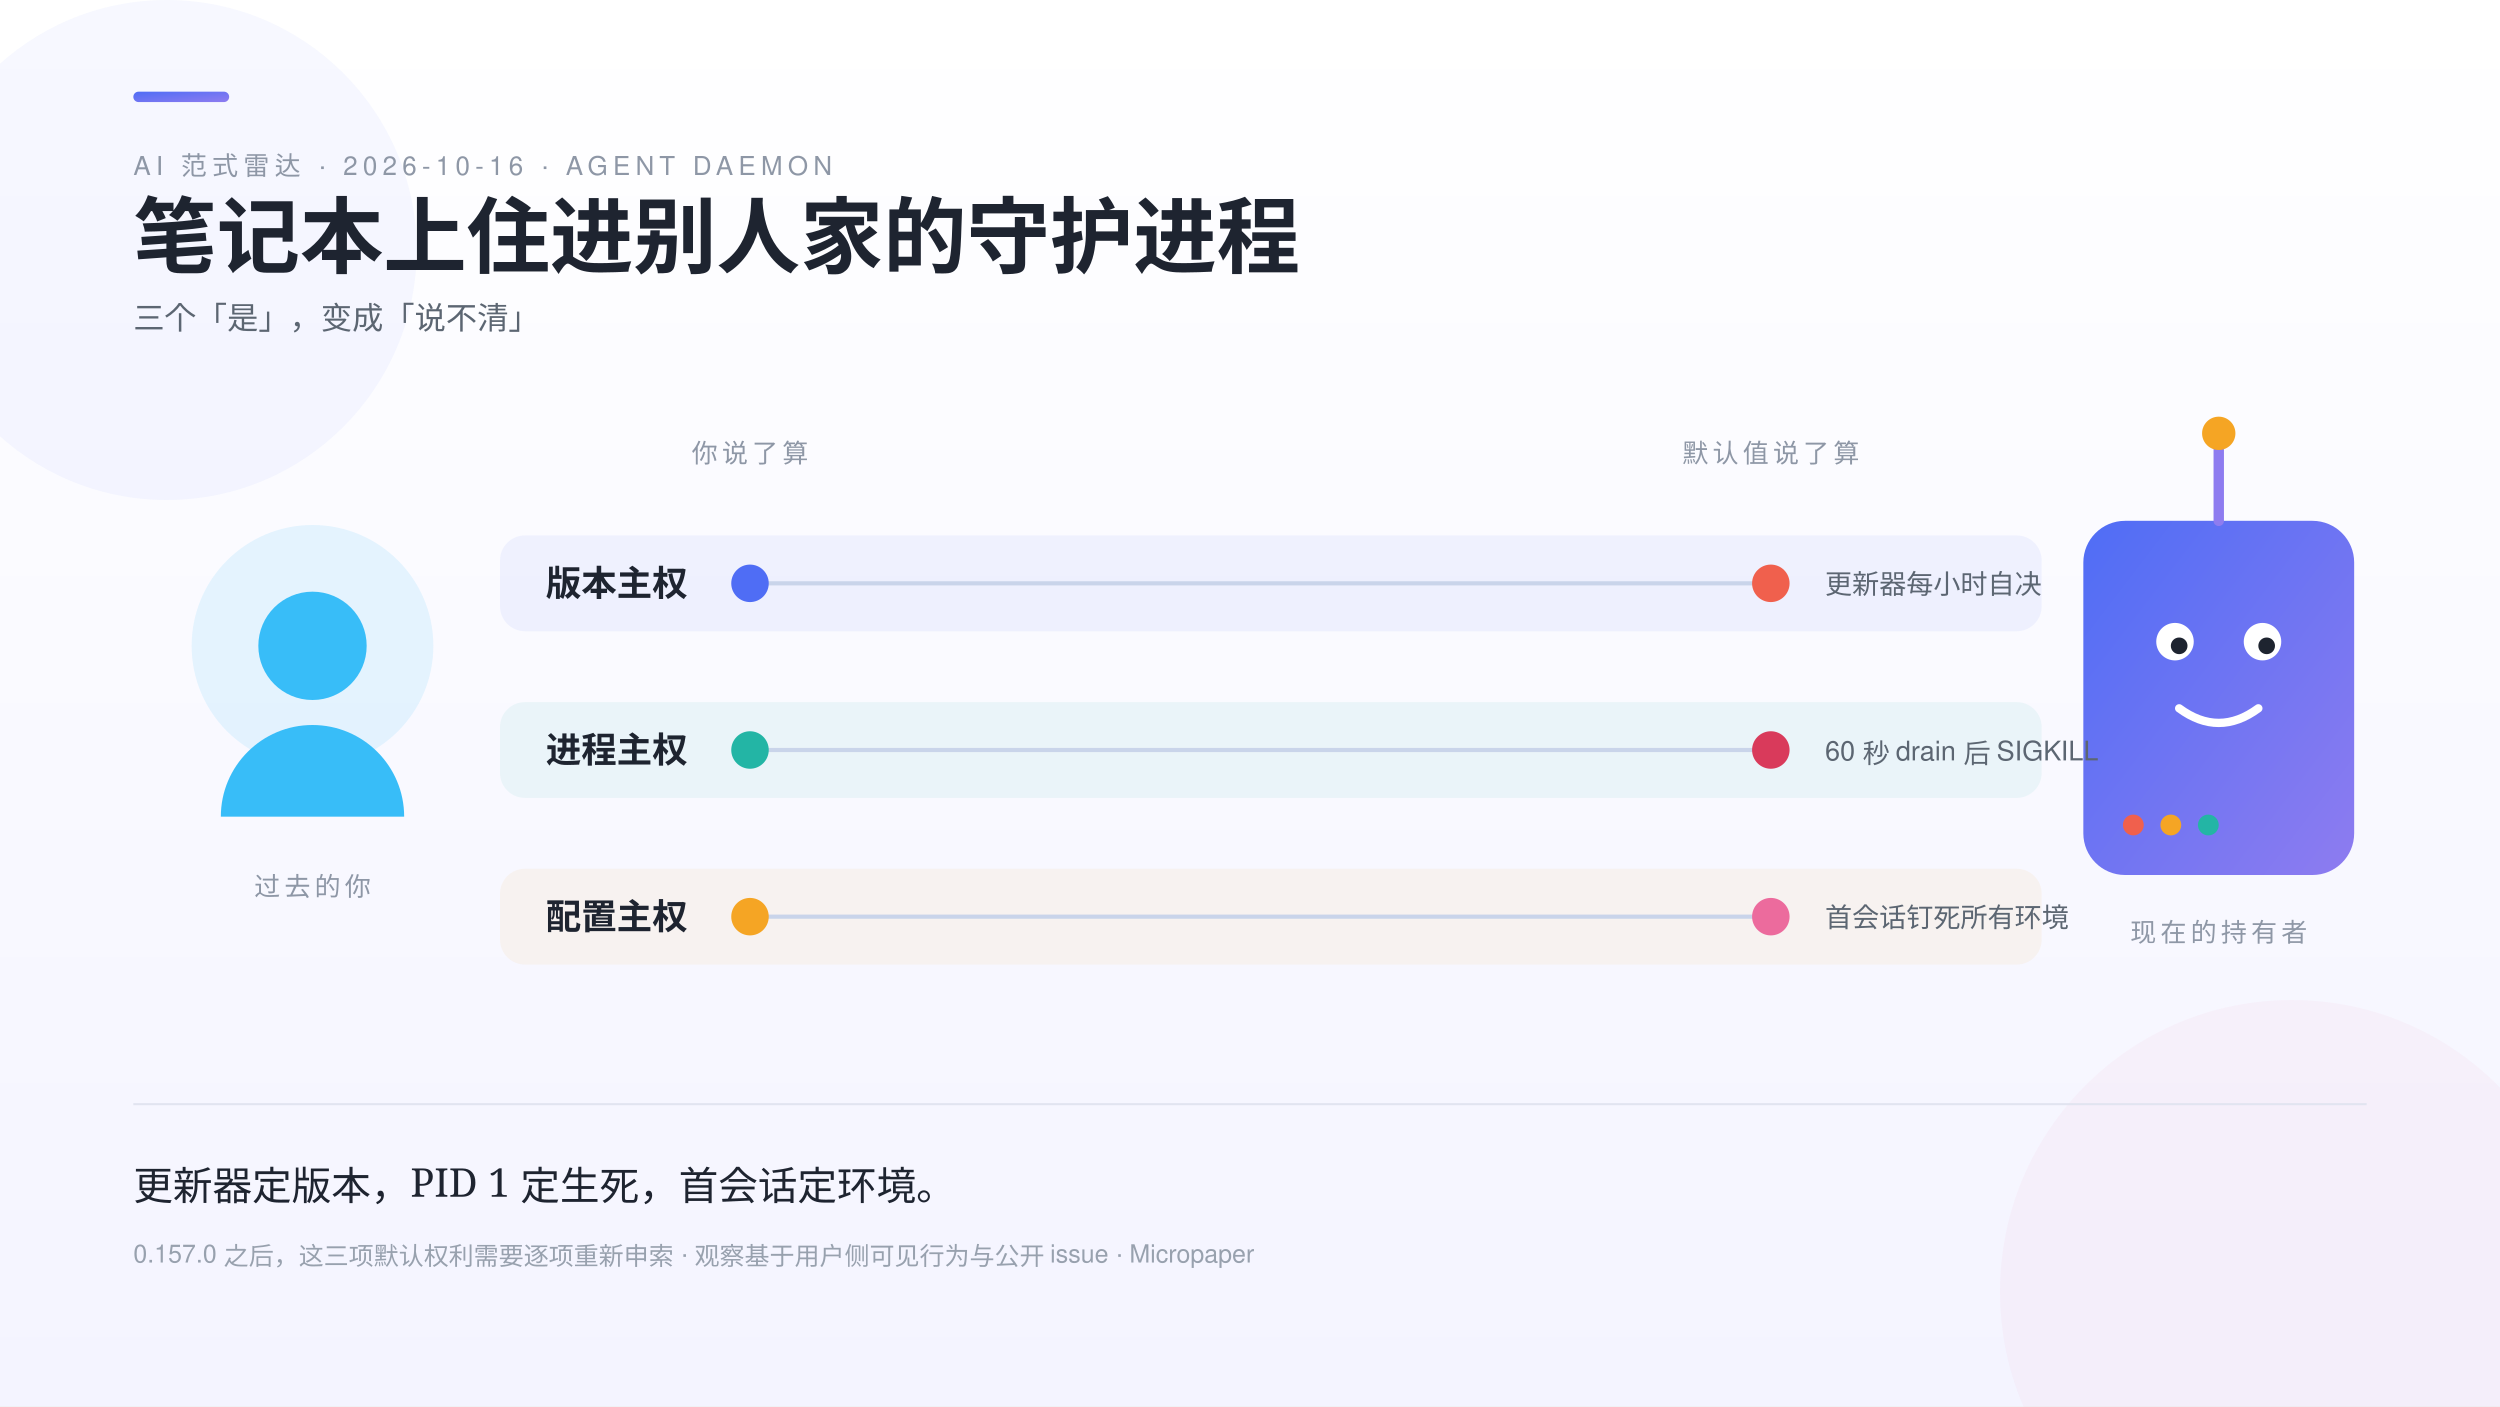
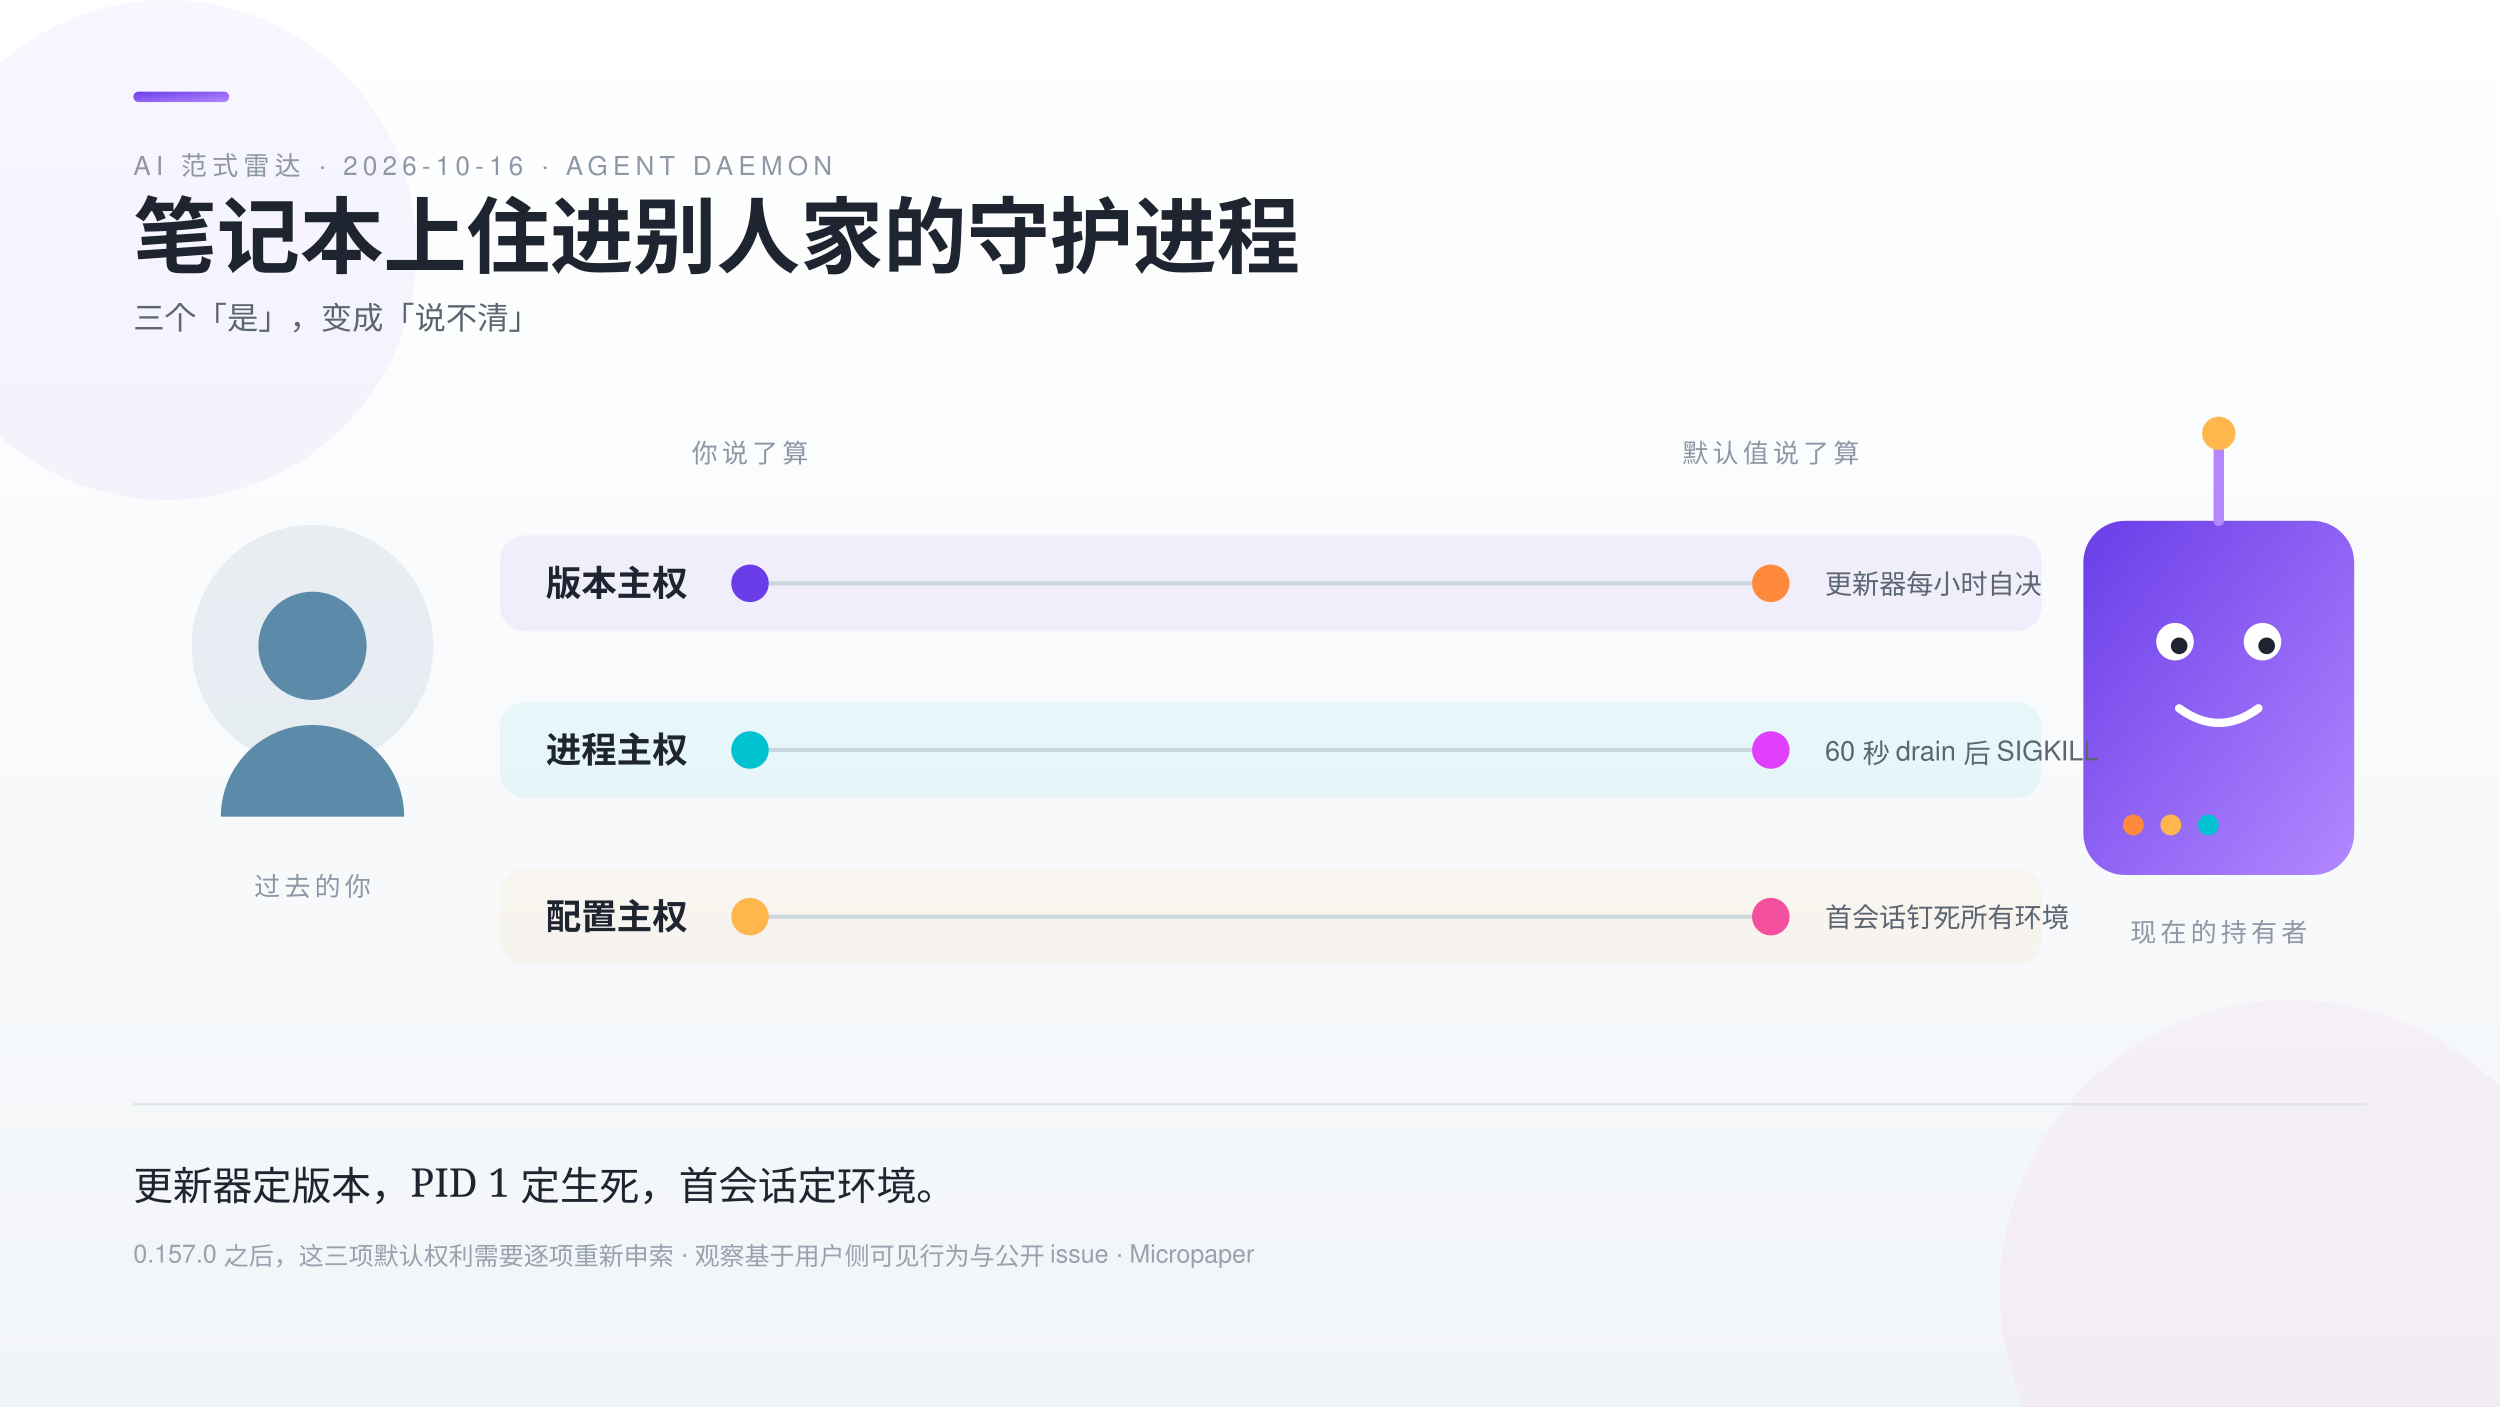
<svg xmlns="http://www.w3.org/2000/svg" width="1200" height="675" viewBox="0 0 1200 675" font-family="'PingFang SC','Helvetica Neue',Helvetica,'Microsoft YaHei',sans-serif">
  <defs>
    <style>
      .serif { font-family: 'Noto Serif SC','Songti SC','STSong',serif; }
      .k { font-size: 12.5px; letter-spacing: 2.5px; fill: #8E97A6; }
      .dim { font-size: 17px; font-weight: 700; fill: #1E2430; }
      .ev { font-size: 13px; fill: #5C6672; }
      .b { font-size: 12px; fill: #98A1AE; }
      .hd { font-size: 12.5px; letter-spacing: 2px; fill: #8E97A6; }
    </style>
    <linearGradient id="bg" x1="0" y1="0" x2="0" y2="1">
      <stop offset="0" stop-color="#FFFFFF" />
-       <stop offset="1" stop-color="#F4F4FF" />
+       <stop offset="1" stop-color="#F2F5F8" />
    </linearGradient>
    <linearGradient id="daemon" x1="0" y1="0" x2="1" y2="1">
-       <stop offset="0" stop-color="#4F6DF5" />
-       <stop offset="1" stop-color="#8E7CF0" />
+       <stop offset="0" stop-color="#6A3DE8" />
+       <stop offset="1" stop-color="#B388FF" />
    </linearGradient>
  </defs>
  <rect width="1200" height="675" fill="url(#bg)" />
-   <circle cx="1100" cy="620" r="140" fill="#EC6B9D" opacity="0.05" />
-   <circle cx="80" cy="120" r="120" fill="#4F6DF5" opacity="0.05" />
+   <circle cx="1100" cy="620" r="140" fill="#F4509E" opacity="0.05" />
+   <circle cx="80" cy="120" r="120" fill="#6A3DE8" opacity="0.05" />
  <rect x="64" y="44" width="46" height="5" rx="2.5" fill="url(#daemon)" />
  <text class="k" x="64" y="84">AI 范式雷达 · 2026-10-16 · AGENT DAEMON</text>
  <text class="serif" x="64" y="128" font-size="40" font-weight="700" fill="#1E2430">笔记本上住进别人家的守护进程</text>
  <text x="64" y="158" font-size="15" fill="#5C6672">三个「是」，变成「说不清」</text>
  <g>
-     <circle cx="150" cy="310" r="58" fill="#38BDF8" opacity="0.12" />
-     <circle cx="150" cy="310" r="26" fill="#38BDF8" />
-     <path d="M 106 392 a 44 44 0 0 1 88 0 z" fill="#38BDF8" />
+     <circle cx="150" cy="310" r="58" fill="#5B8BA8" opacity="0.12" />
+     <circle cx="150" cy="310" r="26" fill="#5B8BA8" />
+     <path d="M 106 392 a 44 44 0 0 1 88 0 z" fill="#5B8BA8" />
    <text class="hd" x="150" y="430" text-anchor="middle">过去的你</text>
  </g>
  <g>
    <rect x="1000" y="250" width="130" height="170" rx="20" fill="url(#daemon)" />
-     <line x1="1065" y1="250" x2="1065" y2="216" stroke="#8E7CF0" stroke-width="5" stroke-linecap="round" />
-     <circle cx="1065" cy="208" r="8" fill="#F5A524" />
+     <line x1="1065" y1="250" x2="1065" y2="216" stroke="#B388FF" stroke-width="5" stroke-linecap="round" />
+     <circle cx="1065" cy="208" r="8" fill="#FFB74D" />
    <circle cx="1044" cy="308" r="9" fill="#FFFFFF" />
    <circle cx="1086" cy="308" r="9" fill="#FFFFFF" />
    <circle cx="1046" cy="310" r="4" fill="#1E2430" />
    <circle cx="1088" cy="310" r="4" fill="#1E2430" />
    <path d="M 1046 340 q 19 14 38 0" stroke="#FFFFFF" stroke-width="4" fill="none" stroke-linecap="round" />
-     <circle cx="1024" cy="396" r="5" fill="#F0604D" />
-     <circle cx="1042" cy="396" r="5" fill="#F5A524" />
-     <circle cx="1060" cy="396" r="5" fill="#23B5A5" />
+     <circle cx="1024" cy="396" r="5" fill="#FF8A3D" />
+     <circle cx="1042" cy="396" r="5" fill="#FFB74D" />
+     <circle cx="1060" cy="396" r="5" fill="#00C2D1" />
    <text class="hd" x="1065" y="452" text-anchor="middle">现在的持有者</text>
  </g>
-   <rect x="240" y="257" width="740" height="46" rx="12" fill="#4F6DF5" opacity="0.07" />
-   <rect x="240" y="337" width="740" height="46" rx="12" fill="#23B5A5" opacity="0.07" />
-   <rect x="240" y="417" width="740" height="46" rx="12" fill="#F5A524" opacity="0.07" />
+   <rect x="240" y="257" width="740" height="46" rx="12" fill="#6A3DE8" opacity="0.07" />
+   <rect x="240" y="337" width="740" height="46" rx="12" fill="#00C2D1" opacity="0.07" />
+   <rect x="240" y="417" width="740" height="46" rx="12" fill="#FFB74D" opacity="0.07" />
  <text class="hd" x="360" y="222" text-anchor="middle">你说了算</text>
  <text class="hd" x="850" y="222" text-anchor="middle">默认值说了算</text>
  <g>
    <text class="dim" x="330" y="286" text-anchor="end">版本主权</text>
-     <line x1="360" y1="280" x2="850" y2="280" stroke="#C9D4EA" stroke-width="2" />
-     <circle cx="360" cy="280" r="9" fill="#4F6DF5" />
-     <circle cx="850" cy="280" r="9" fill="#F0604D" />
+     <line x1="360" y1="280" x2="850" y2="280" stroke="#CBD5DC" stroke-width="2" />
+     <circle cx="360" cy="280" r="9" fill="#6A3DE8" />
+     <circle cx="850" cy="280" r="9" fill="#FF8A3D" />
    <text class="ev" x="876" y="285">更新器每小时自决</text>
    <text class="dim" x="330" y="366" text-anchor="end">进程主权</text>
-     <line x1="360" y1="360" x2="850" y2="360" stroke="#C9D4EA" stroke-width="2" />
-     <circle cx="360" cy="360" r="9" fill="#23B5A5" />
-     <circle cx="850" cy="360" r="9" fill="#D93A5B" />
+     <line x1="360" y1="360" x2="850" y2="360" stroke="#CBD5DC" stroke-width="2" />
+     <circle cx="360" cy="360" r="9" fill="#00C2D1" />
+     <circle cx="850" cy="360" r="9" fill="#E040FB" />
    <text class="ev" x="876" y="365">60 秒 drain 后 SIGKILL</text>
    <text class="dim" x="330" y="446" text-anchor="end">配置主权</text>
-     <line x1="360" y1="440" x2="850" y2="440" stroke="#C9D4EA" stroke-width="2" />
-     <circle cx="360" cy="440" r="9" fill="#F5A524" />
-     <circle cx="850" cy="440" r="9" fill="#EC6B9D" />
+     <line x1="360" y1="440" x2="850" y2="440" stroke="#CBD5DC" stroke-width="2" />
+     <circle cx="360" cy="440" r="9" fill="#FFB74D" />
+     <circle cx="850" cy="440" r="9" fill="#F4509E" />
    <text class="ev" x="876" y="445">首会话钉死所有环境</text>
  </g>
-   <line x1="64" y1="530" x2="1136" y2="530" stroke="#E1E4F0" />
+   <line x1="64" y1="530" x2="1136" y2="530" stroke="#DDE4E8" />
  <text class="serif" x="64" y="576" font-size="19" fill="#1E2430">更新器定版本，PID 1 定生死，首会话定环境。</text>
  <text class="b" x="64" y="606">0.157.0 之后，这三项默认权利需要逐项重新申索 · 观察基于用户侧可见行为与公开 issue · Micropaper</text>
</svg>
